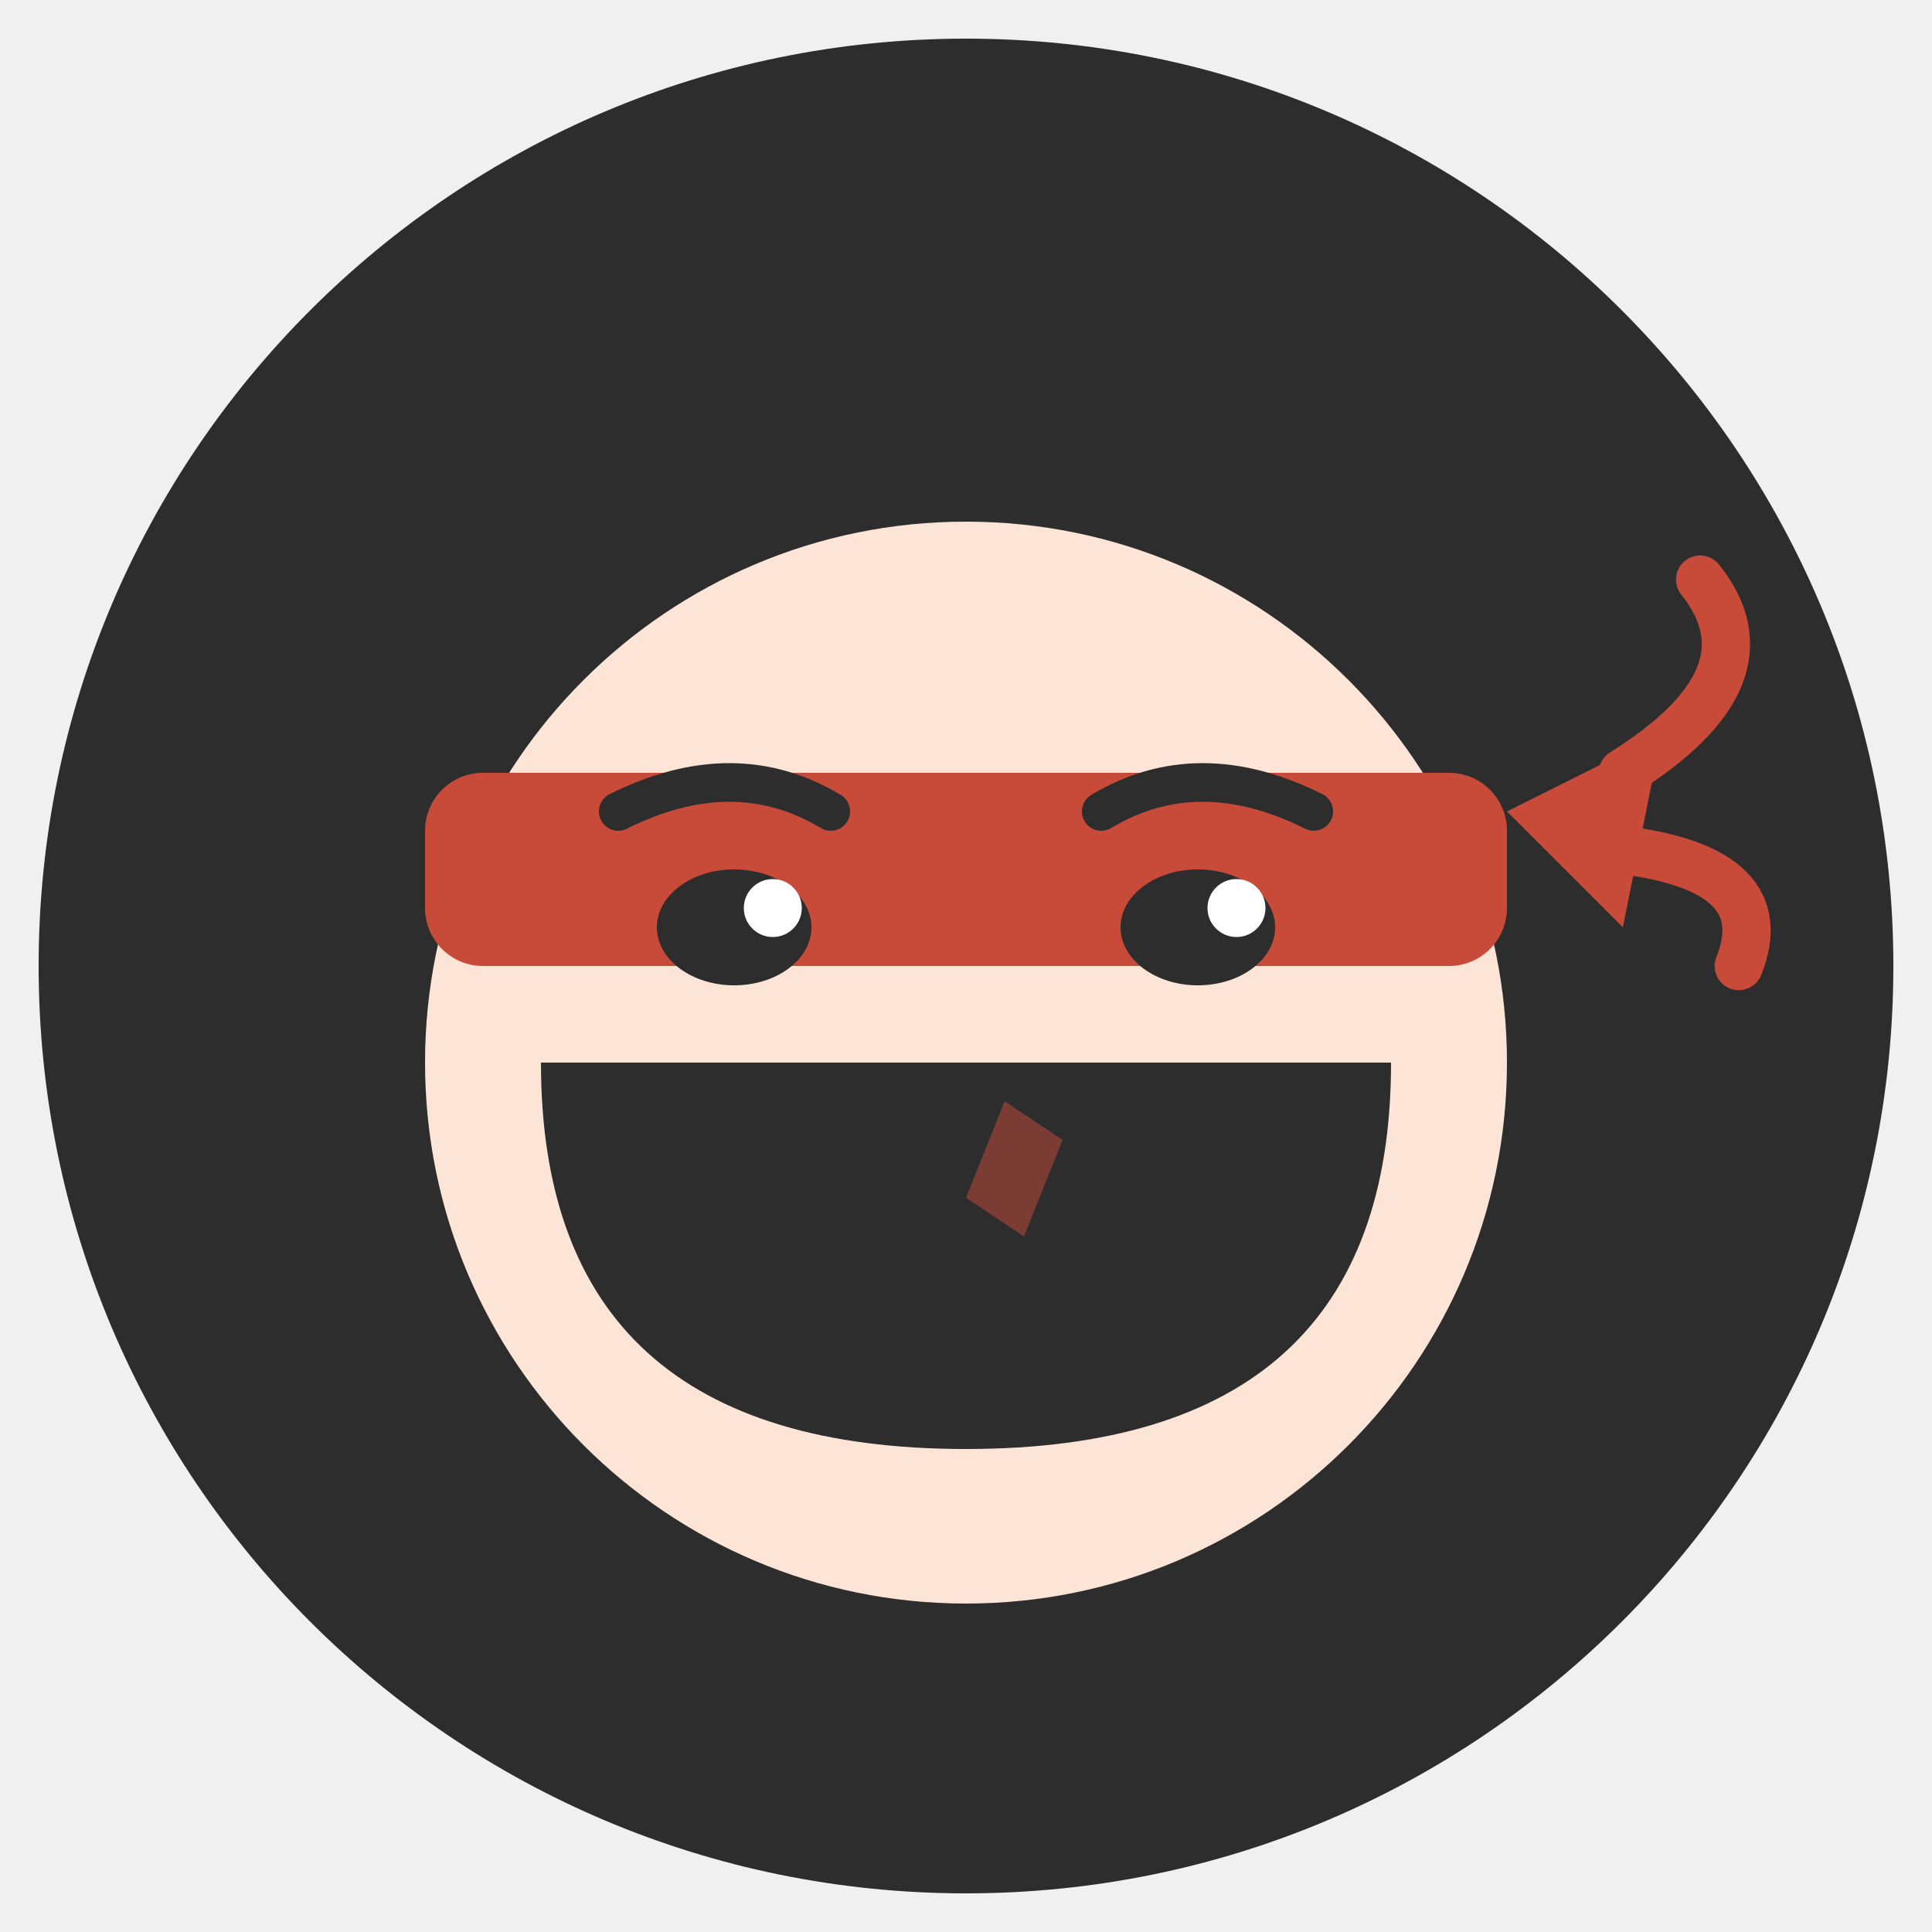
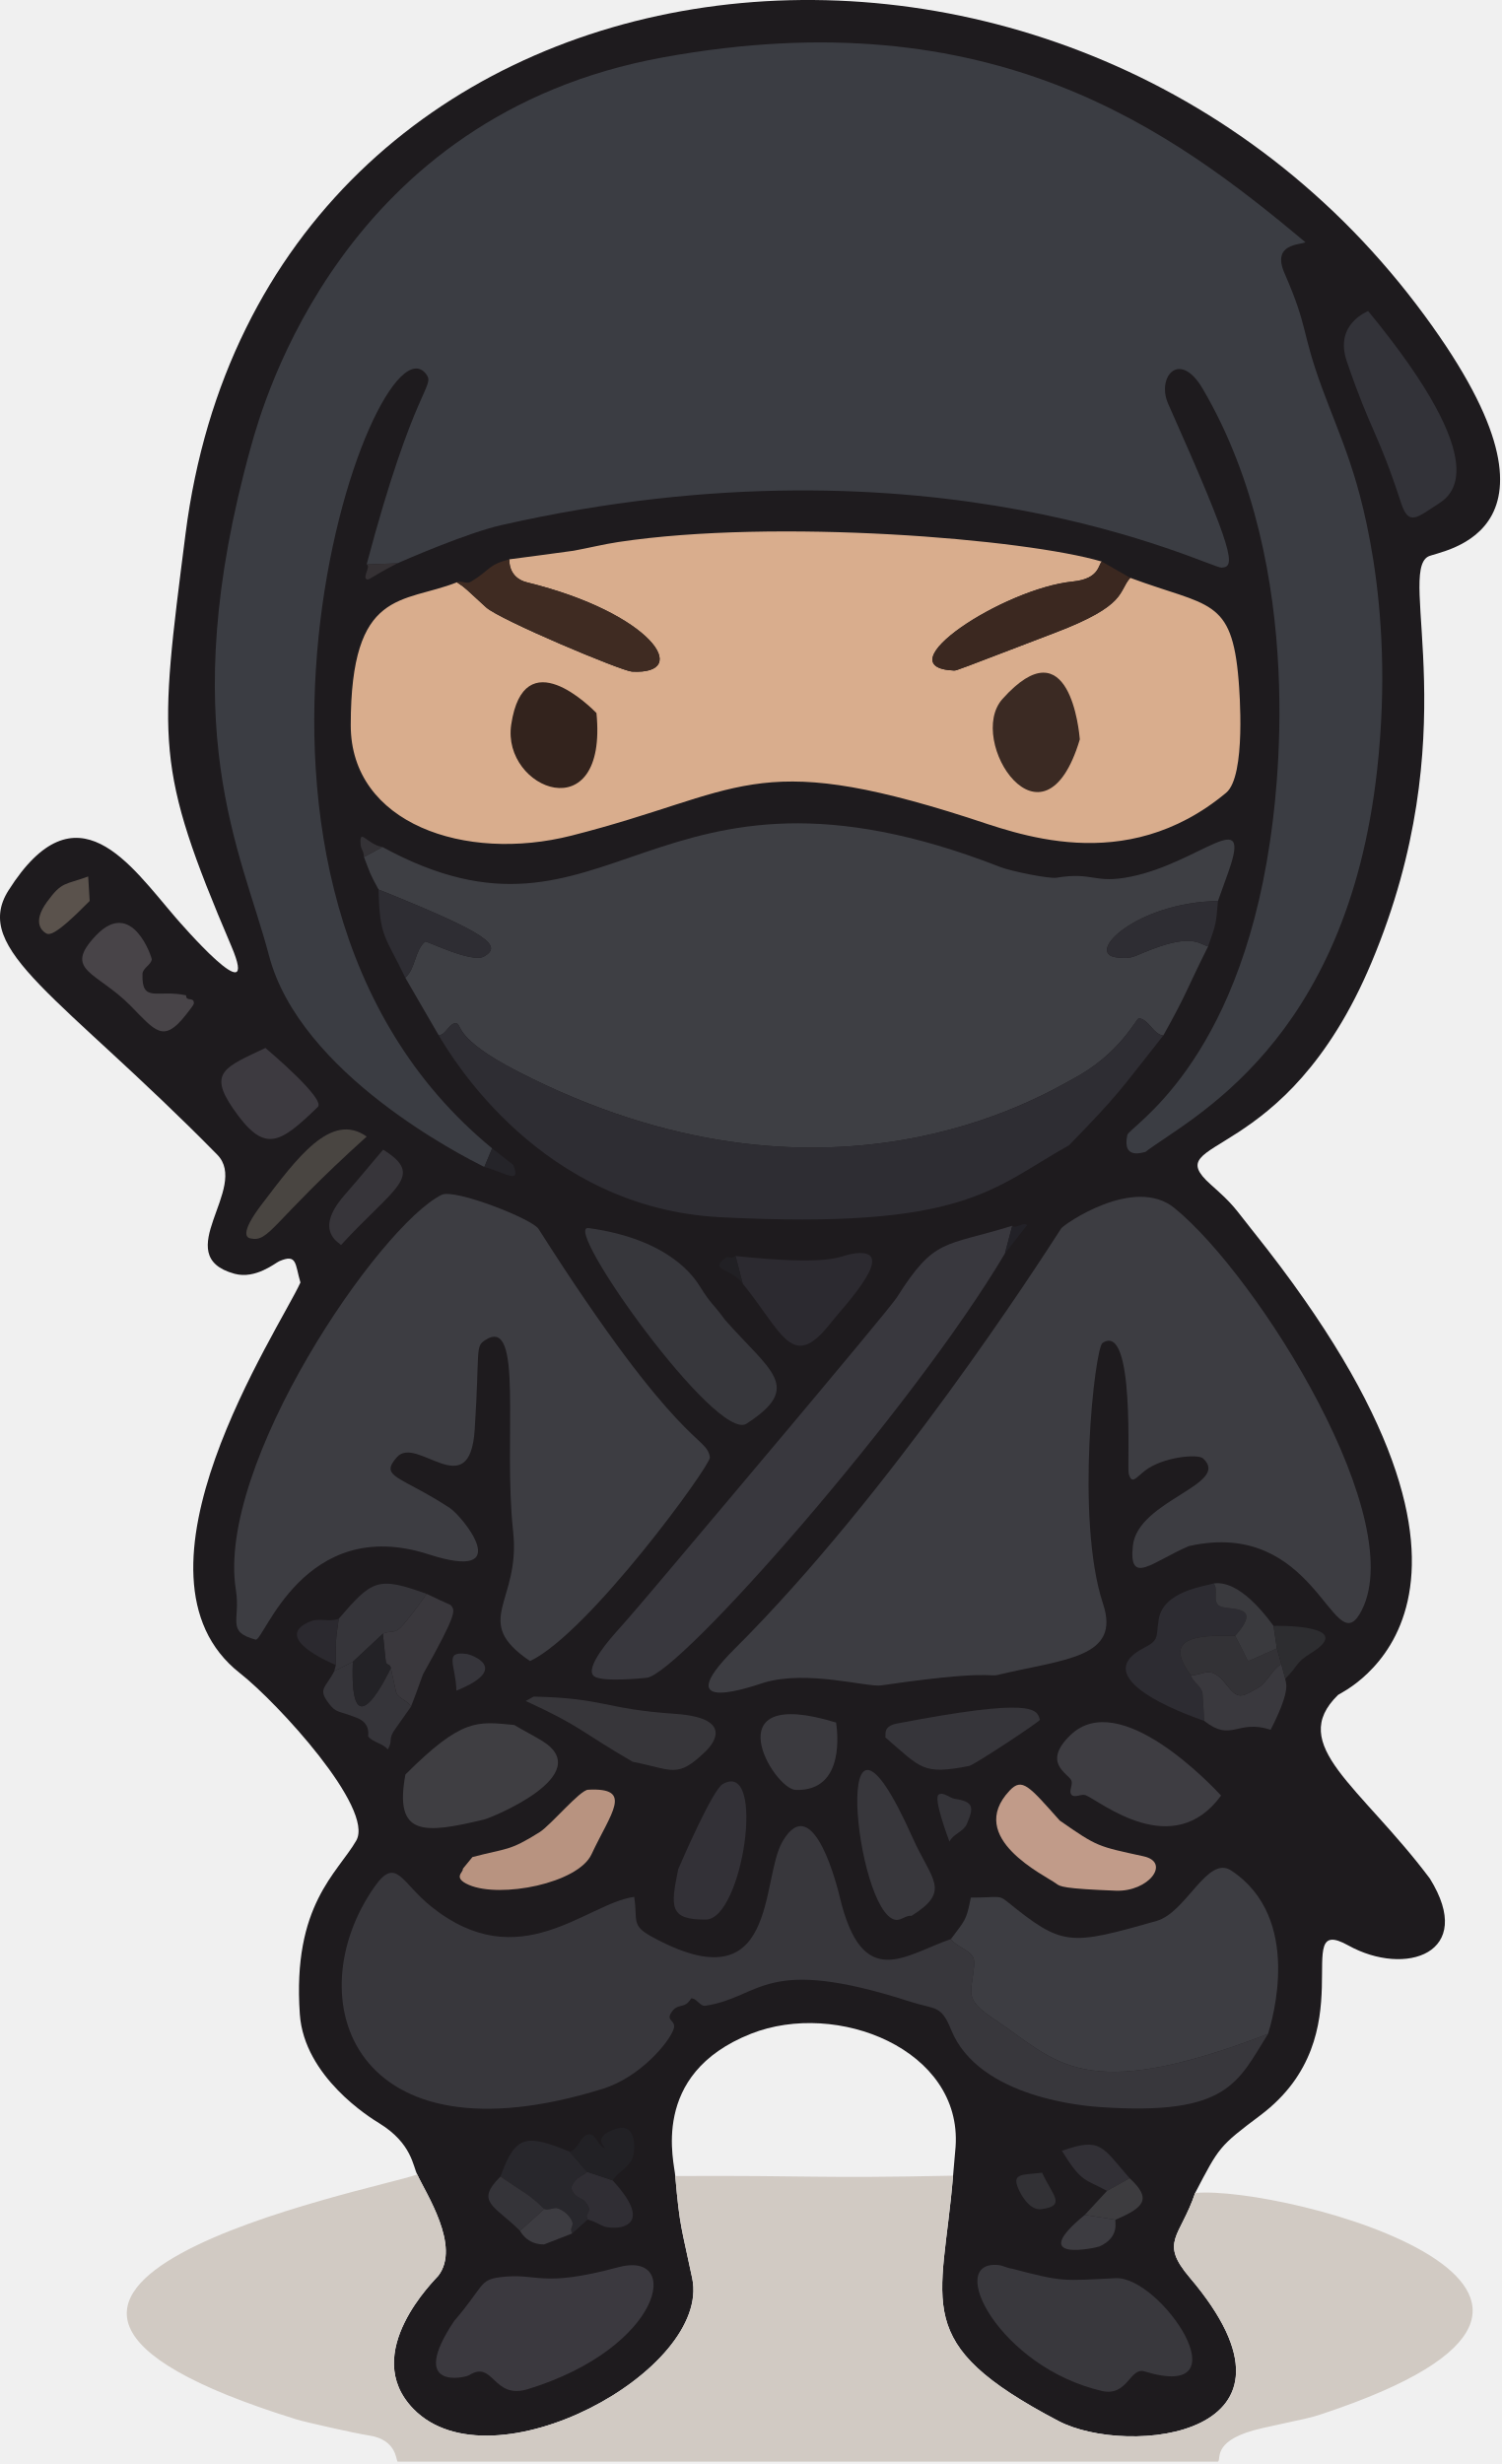
- <svg xmlns="http://www.w3.org/2000/svg" viewBox="0 0 100 100">
-   <circle cx="50" cy="50" r="48" fill="#2D2D2D" />
-   <circle cx="50" cy="55" r="28" fill="#FCE4D6" />
-   <rect x="22" y="40" width="56" height="10" rx="3" fill="#C84B3A" />
-   <path d="M78 42 L86 38 L84 48 Z" fill="#C84B3A" />
-   <path d="M84 40 Q92 35 88 30" fill="none" stroke="#C84B3A" stroke-width="2.5" stroke-linecap="round" />
-   <path d="M84 44 Q92 45 90 50" fill="none" stroke="#C84B3A" stroke-width="2.5" stroke-linecap="round" />
-   <path d="M28 55 Q28 75 50 75 Q72 75 72 55 Z" fill="#2D2D2D" />
-   <ellipse cx="38" cy="48" rx="4" ry="3" fill="#2D2D2D" />
-   <ellipse cx="62" cy="48" rx="4" ry="3" fill="#2D2D2D" />
-   <circle cx="40" cy="47" r="1.5" fill="white" />
-   <circle cx="64" cy="47" r="1.5" fill="white" />
-   <path d="M32 42 Q38 39 43 42" fill="none" stroke="#2D2D2D" stroke-width="2" stroke-linecap="round" />
-   <path d="M57 42 Q62 39 68 42" fill="none" stroke="#2D2D2D" stroke-width="2" stroke-linecap="round" />
-   <polygon points="50,62 52,57 55,59 53,64" fill="#C84B3A" opacity="0.5" />
+ <svg xmlns="http://www.w3.org/2000/svg" width="100%" height="100%" viewBox="0 0 170 279" version="1.1" xml:space="preserve" style="fill-rule:evenodd;clip-rule:evenodd;stroke-linejoin:round;stroke-miterlimit:2;">
+   <g>
+     <path d="M34.019,145.215c-0.622,-2.101 -0.355,-3.288 -2.401,-2.404c-0.437,0.189 -2.681,2.066 -5.056,1.419c-7.508,-2.047 1.75,-9.717 -1.968,-13.493c-17.687,-17.967 -27.892,-23.183 -23.629,-29.919c7.698,-12.161 13.798,-2.858 18.951,3.11c0.368,0.426 9.715,11.251 6.275,3.19c-8.663,-20.301 -8.191,-23.074 -5.183,-46.667c8.84,-69.332 98.026,-80.476 139.425,-25.902c19.726,26.005 2.587,27.749 1.271,28.476c-3.498,1.932 4.417,20.214 -6.399,45.953c-9.815,23.358 -24.447,19.592 -18.196,25.158c2.738,2.437 2.557,2.496 4.896,5.424c33.364,41.764 9.835,52.04 9.512,52.354c-5.835,5.683 2.502,10.275 10.394,20.799c5.271,8.466 -2.759,11.17 -9.249,7.564c-6.822,-3.792 2.176,10.102 -9.93,19.228c-4.707,3.548 -4.663,3.562 -7.4,8.808c-1.701,5.046 -4.086,5.489 -0.61,9.581c15.327,18.046 -7.059,20.338 -14.867,16.238c-16.926,-8.889 -13.157,-12.992 -11.935,-27.777c0.075,-1.095 0.211,-2.185 0.286,-3.28c0.759,-11.007 -13.429,-16.644 -23.173,-12.792c-11.6,4.586 -8.633,14.726 -8.571,16.111c0.516,5.897 0.706,5.758 1.921,11.573c2.176,10.419 -22.634,23.936 -31.561,14.807c-6.184,-6.324 2.523,-14.718 2.803,-15.079c2.593,-3.345 -1.426,-9.365 -2.375,-11.477c-0.49,-0.903 -0.593,-3.51 -4.29,-5.79c-1.042,-0.642 -8.511,-5.25 -9.009,-12.362c-0.866,-12.382 4.298,-16 6.392,-19.66c2.076,-3.629 -8.91,-15.61 -13.172,-18.95c-14.213,-11.14 4.473,-38.963 6.849,-44.239Z" style="fill:#1e1b1e;" />
+     <path d="M147.82,27.427c-0.609,0.325 -3.85,0.127 -2.364,3.524c2.748,6.282 1.85,6.459 4.245,12.977c1.024,2.785 2.183,5.522 3.127,8.336c0.89,2.653 5.236,15.611 3.12,34.834c-3.43,31.163 -21.331,39.564 -26.265,43.345c-0.058,-0.055 -2.671,1.049 -2.03,-1.925c0.205,-0.954 12.442,-7.806 16.164,-33.299c0.598,-4.098 4.467,-30.591 -7.63,-51.202c-2.634,-4.489 -5.248,-1.302 -3.91,1.7c7.681,17.236 7.606,18.48 6.046,18.558c-1.392,0.07 -32.573,-15.932 -81.57,-4.811c-3.887,0.882 -10.837,3.918 -11.755,4.319c-1.16,0.043 -2.321,0.085 -3.481,0.128c5.383,-20.289 7.834,-20.128 6.731,-21.56c-5.929,-7.696 -29.027,57.754 7.481,87.677l-0.887,2.111c-2.44,-1.232 -20.853,-10.523 -24.382,-23.939c-3.106,-11.807 -10.88,-25.818 -2.049,-57.608c1.375,-4.949 10.417,-37.498 46.674,-44.098c37.444,-6.816 57.692,8.374 72.735,20.932Z" style="fill:#3b3d43;" />
+     <path d="M57.677,63.333c0.583,-0.076 6.897,-0.904 7.281,-0.974c1.691,-0.309 3.361,-0.731 5.061,-0.987c17.866,-2.696 46.106,-0.352 54.752,2.221c-0.414,0.285 -0.223,1.943 -3.272,2.25c-7.909,0.798 -21.459,9.732 -13.491,10.081c0.351,0.015 0.256,-0.011 11.434,-4.269c8.255,-3.145 7.132,-4.63 8.541,-6.226c8.902,3.311 11.511,2.208 12.273,11.624c0.083,1.02 0.874,10.804 -1.411,12.709c-11.54,9.623 -23.937,4.514 -29.283,2.801c-24.348,-7.804 -25.548,-2.844 -44.843,2.054c-12.068,3.063 -25.002,-1.373 -25.002,-12.498c-0,-15.589 5.897,-13.755 12.022,-16.185c1.047,0.682 0.911,0.673 3.304,2.839c1.584,1.434 15.348,7.208 16.511,7.274c6.875,0.391 2.278,-6.63 -11.877,-10.106c-2.196,-0.539 -1.995,-2.598 -2.002,-2.607Z" style="fill:#d9ad8d;" />
+     <path d="M137.931,278.731l-92.914,0c-0.185,-0.17 -0.099,-2.49 -3.218,-2.96c-1.561,-0.235 -7.201,-1.503 -8.213,-1.816c-48.267,-14.962 8.968,-26.021 13.663,-27.739c0.949,2.111 4.968,8.132 2.375,11.477c-0.279,0.36 -8.987,8.755 -2.803,15.079c8.927,9.129 33.737,-4.388 31.561,-14.807c-1.214,-5.814 -1.405,-5.676 -1.921,-11.573c15.797,-0.078 15.686,0.287 31.458,-0.038c-1.222,14.784 -4.991,18.888 11.935,27.777c7.808,4.101 30.194,1.808 14.867,-16.238c-3.476,-4.092 -1.091,-4.535 0.61,-9.581c10.162,-0.91 55.73,11.307 14.363,25.027c-1.516,0.503 -1.395,0.403 -6.696,1.585c-5.785,1.29 -4.683,3.421 -5.068,3.808Z" style="fill:#d1cac3;" />
+     <path d="M43.304,95.907c25.926,14.117 30.102,-13.299 69.984,2.273c1.22,0.476 5.507,1.34 6.337,1.204c4.248,-0.697 4.227,0.739 8.443,-0.124c7.788,-1.594 13.716,-8.177 11.073,-0.662c-0.096,0.274 -0.091,0.254 -1.226,3.423c-9.197,0.162 -15.118,5.926 -11.484,6.389c2.016,0.256 1.846,-0.202 4.875,-1.235c3.993,-1.361 4.737,-0.131 5.5,-0.025c-2.556,5.114 -2.306,5.129 -5.073,10.091c-1.126,-0.071 -1.649,-1.866 -2.775,-1.937c-0.29,-0.018 -2.118,4.026 -7.483,6.867c-3.2,1.695 -27.942,17.122 -62.853,-0.857c-7.347,-3.783 -6.266,-5.351 -6.967,-5.446c-0.792,-0.107 -1.203,1.437 -1.996,1.331c-1.16,-2.002 -3.467,-5.979 -3.769,-6.499c1.177,-1.011 1.063,-3.068 2.24,-4.079c0.153,-0.131 5.3,2.474 6.673,1.686c2.129,-1.221 0.58,-2.566 -11.934,-7.586c-1.044,-1.892 -0.923,-1.789 -1.657,-3.684l2.093,-1.13Z" style="fill:#3e3f44;" />
+     <path d="M134.615,175.067c-4.145,1.781 -6.815,4.536 -6.337,-0.029c0.541,-5.175 11.17,-6.953 7.952,-9.899c-0.599,-0.548 -4.59,-0.165 -6.59,1.394c-1.043,0.814 -1.481,1.607 -1.833,0.322c-0.203,-0.74 0.774,-17.274 -2.965,-14.788c-0.86,0.572 -3.114,19.943 0.064,29.545c2.03,6.131 -4.38,6.237 -11.932,8.039c-1.03,0.246 -1.105,-0.574 -13.18,1.187c-1.586,0.231 -8.324,-1.758 -13.223,-0.33c-0.966,0.282 -11.282,4.061 -3.36,-3.834c17.614,-17.552 34.348,-43.532 36.958,-47.584c0.284,-0.441 8.254,-6.017 12.818,-2.306c9.435,7.673 27.115,35.831 20.95,46.01c-3.039,5.018 -5.018,-10.941 -19.321,-7.729Z" style="fill:#3d3d42;" />
+     <path d="M60.021,188.085c-6.766,-4.578 -1.028,-6.615 -1.917,-14.692c-1.154,-10.484 1.262,-24.563 -3.179,-21.642c-1.143,0.752 -0.588,1.05 -1.172,10.114c-0.554,8.613 -6.56,0.588 -8.806,3.128c-2.042,2.308 0.357,2.07 5.988,5.759c1.402,0.919 7.62,8.481 -2.389,5.249c-14.146,-4.567 -18.663,9.911 -19.606,9.655c-3.371,-0.916 -1.678,-2.197 -2.23,-5.627c-2.275,-14.154 16.204,-41.207 23.297,-44.738c1.46,-0.727 10.247,2.722 10.964,3.849c16.076,25.259 19.044,23.32 19.415,25.881c0.124,0.855 -13.685,19.885 -20.366,23.063Z" style="fill:#3d3d42;" />
+     <path d="M71.812,214.783c0.422,2.675 -0.387,3.205 1.967,4.497c14.401,7.905 12.291,-6.397 14.824,-10.756c3.537,-6.086 6.325,5.593 6.493,6.297c2.57,10.765 7.363,6.535 12.582,4.739c0.606,0.841 1.83,1.093 2.435,1.934c0.319,0.443 0.187,1.089 0.133,1.632c-0.26,2.596 -1.068,3.254 2.321,5.496c7.134,4.719 9.808,9.823 31.02,1.675c-3.418,5.456 -4.499,9.284 -18.952,8.293c-1.522,-0.104 -13.774,-0.944 -16.938,-8.764c-1.151,-2.844 -1.745,-2.245 -4.64,-3.179c-16.649,-5.372 -16.742,-0.495 -23.201,0.467c-0.594,0.088 -1.006,-0.915 -1.6,-0.827c-0.756,1.318 -1.545,0.374 -2.312,1.71c-0.485,0.845 0.636,0.791 0.343,1.724c-0.459,1.462 -3.753,5.462 -8.014,6.789c-28.425,8.853 -34.679,-10.243 -25.892,-22.83c2.481,-3.555 3.029,-0.551 6.434,2.188c10.016,8.056 17.548,-0.335 22.996,-1.085Z" style="fill:#38373c;" />
+     <path d="M49.658,117.2c0.792,0.107 1.203,-1.437 1.996,-1.331c0.701,0.094 -0.38,1.662 6.967,5.446c34.911,17.978 59.653,2.551 62.853,0.857c5.365,-2.842 7.192,-6.885 7.483,-6.867c1.126,0.071 1.649,1.866 2.775,1.937c-5.1,6.436 -4.882,6.481 -10.682,12.437c-8.667,4.824 -11.615,9.577 -39.494,8.146c-20.242,-1.038 -30.344,-18.013 -31.898,-20.624Z" style="fill:#2e2d33;" />
+     <path d="M109.934,214.864c3.139,0.005 3.145,-0.324 4.079,0.43c6.303,5.092 6.99,5.054 16.961,2.211c3.372,-0.962 5.742,-7.487 8.443,-5.703c8.162,5.39 4.611,17.044 4.169,18.495c-21.211,8.148 -23.885,3.045 -31.02,-1.675c-3.389,-2.242 -2.581,-2.9 -2.321,-5.496c0.054,-0.543 0.186,-1.189 -0.133,-1.632c-0.606,-0.841 -1.83,-1.093 -2.435,-1.934c1.585,-2.141 1.744,-2.038 2.256,-4.696Z" style="fill:#3d3d42;" />
+     <path d="M114.622,138.791c-0.276,1.045 -0.551,2.091 -0.827,3.136c-10.378,17.532 -36.86,47.666 -40.57,48.049c-0.473,0.049 -5.014,0.516 -5.945,-0.166c-1.232,-0.903 2.152,-4.636 2.449,-4.964c1.393,-1.537 4.207,-4.867 4.568,-5.295c2.194,-2.597 26.295,-31.119 27.243,-32.62c4.314,-6.836 5.329,-5.726 13.082,-8.14Z" style="fill:#39383e;" />
+     <path d="M51.427,262.806c3.366,-3.906 2.823,-4.654 5.179,-4.955c4.352,-0.557 4.462,1.278 13.409,-1.132c7.272,-1.959 5.028,9.107 -10.23,13.801c-4.012,1.234 -3.845,-3.351 -6.687,-1.566c-0.432,0.271 -6.961,1.776 -1.671,-6.147Z" style="fill:#3b393f;" />
+     <path d="M114.611,256.886c5.796,1.531 5.732,1.366 11.706,1.072c5.105,-0.251 14.803,14.08 3.279,10.56c-1.663,-0.508 -1.906,2.887 -4.83,2.209c-11.602,-2.689 -17.781,-14.831 -11.73,-14.254c0.54,0.052 1.035,0.361 1.575,0.413Z" style="fill:#39383d;" />
+     <path d="M82.132,149.492c5.115,5.783 8.846,7.551 2.396,11.714c-3.386,2.186 -21.017,-22.583 -17.894,-22.153c9.288,1.277 12.046,5.69 12.652,6.66c1.285,2.055 1.435,1.85 2.846,3.779Z" style="fill:#37373c;" />
+     <path d="M58.232,195.321c1.02,0.616 2.086,1.153 3.106,1.769c6.366,3.845 -5.738,8.743 -6.455,8.916c-6.897,1.665 -10.282,1.966 -8.977,-5.078c6.43,-6.403 8.084,-6.013 12.326,-5.607Z" style="fill:#3f3e42;" />
+     <path d="M154.92,35.218c14.523,17.666 9.41,20.909 7.838,21.906c-2.305,1.462 -3.24,2.485 -4.103,-0.161c-2.691,-8.242 -3.361,-7.887 -6.146,-16.028c-1.463,-4.275 2.374,-5.663 2.411,-5.718Z" style="fill:#333339;" />
+     <path d="M138.269,203.311c-5.452,7.475 -13.626,0.676 -15.32,-0.031c-0.494,-0.206 -1.233,0.34 -1.606,-0.044c-0.382,-0.392 0.19,-1.142 -0.034,-1.642c-0.354,-0.789 -3.357,-1.981 -0.1,-5.126c5.595,-5.403 16.055,5.769 17.059,6.843Z" style="fill:#3e3d42;" />
+     <path d="M57.677,63.333c0.007,0.009 -0.194,2.067 2.002,2.607c14.155,3.477 18.751,10.498 11.877,10.106c-1.163,-0.066 -14.927,-5.84 -16.511,-7.274c-2.393,-2.166 -2.257,-2.157 -3.304,-2.839c0.436,-0.255 1.079,0.228 1.515,-0.028c2.284,-1.339 1.915,-1.927 4.421,-2.572Z" style="fill:#3f2b22;" />
+     <path d="M124.772,63.592l3.212,1.836c-1.409,1.596 -0.286,3.082 -8.541,6.226c-11.178,4.258 -11.083,4.284 -11.434,4.269c-7.968,-0.349 5.582,-9.283 13.491,-10.081c3.048,-0.308 2.857,-1.966 3.272,-2.25Z" style="fill:#3b2820;" />
+     <path d="M119.998,206.14c4.304,3.005 4.303,2.912 9.493,4.051c3.114,0.684 0.591,4.036 -3.148,3.893c-5.977,-0.228 -6.308,-0.475 -6.742,-0.801c-1.234,-0.925 -10.34,-5.164 -5.276,-10.535c1.427,-1.513 2.2,-0.498 5.673,3.392Z" style="fill:#c19b89;" />
+     <path d="M83.29,142.219c10.984,1.147 11.631,0.022 13.174,-0.242c5.776,-0.989 -1.003,6.035 -2.36,7.779c-4.401,5.654 -5.447,1.212 -10.005,-4.419c-0.269,-1.039 -0.539,-2.079 -0.808,-3.118Z" style="fill:#2c2a30;" />
+     <path d="M122.273,83.715c-4.094,13.741 -12.962,0.116 -8.752,-4.578c7.603,-8.476 8.683,3.791 8.752,4.578Z" style="fill:#3b2a23;" />
+     <path d="M67.539,80.736c1.316,13.409 -10.749,8.665 -9.652,1.32c1.441,-9.645 9.104,-1.874 9.652,-1.32Z" style="fill:#33231d;" />
+     <path d="M53.495,210.278c3.999,-1.054 4.112,-0.634 7.597,-2.814c1.279,-0.8 4.561,-4.764 5.498,-4.812c5.225,-0.272 2.573,2.627 0.389,7.315c-1.534,3.292 -10.304,4.999 -13.872,3.467c-1.938,-0.832 -0.568,-1.467 -0.705,-1.823c0.364,-0.445 0.729,-0.889 1.093,-1.334Z" style="fill:#b89380;" />
+     <path d="M137.433,179.296c0.528,0.623 -0.064,1.783 0.464,2.405c0.734,0.866 5.463,-0.376 1.965,3.522c-4.996,-0.13 -8.012,0.421 -5.016,4.465c0.193,0.746 1.097,1.171 1.29,1.917c0.065,0.253 0.017,0.241 0.227,3.255c-0.11,-0.067 -14.063,-4.576 -6.782,-8.295c1.749,-0.893 1.293,-1.236 1.631,-3.239c0.538,-3.185 5.252,-3.717 6.221,-4.03Z" style="fill:#2d2c32;" />
+     <path d="M60.425,192.104c8.096,0.183 7.887,1.396 15.995,1.954c7.343,0.505 3.8,3.938 3.485,4.244c-3.255,3.155 -3.727,2.062 -8.255,1.189c-6.063,-3.504 -5.694,-3.936 -12.117,-6.888l0.893,-0.499Z" style="fill:#37363a;" />
+     <path d="M103.213,216.935c-0.611,-0.099 -1.191,0.549 -1.803,0.45c-4.581,-0.742 -7.606,-30.646 1.929,-9.299c2.163,4.842 4.414,5.997 -0.126,8.849Z" style="fill:#38373c;" />
+     <path d="M76.796,211.656c0.345,-0.799 3.882,-8.983 5.036,-9.641c4.965,-2.833 2.278,15.3 -1.903,15.341c-4.22,0.041 -3.981,-1.5 -3.132,-5.7Z" style="fill:#333137;" />
+     <path d="M100.235,196.712c0.147,-0.174 -0.377,-1.226 1.314,-1.55c15.392,-2.955 15.878,-1.683 16.197,-0.427c0.046,0.181 -7.452,5.119 -8.001,5.225c-5.281,1.023 -5.383,0.298 -9.51,-3.248Z" style="fill:#36353a;" />
+     <path d="M30.053,118.66c0.545,0.462 6.84,5.801 5.933,6.683c-4.409,4.285 -6.075,5.275 -9.586,0.192c-2.858,-4.137 -0.889,-4.711 3.653,-6.875Z" style="fill:#3d3a40;" />
+     <path d="M21.074,112.701c-0.02,0.771 0.894,0.125 0.874,0.886c-0.003,0.132 -0.005,0.185 -0.932,1.362c-2.522,3.2 -3.413,1.793 -6.216,-1.051c-3.85,-3.907 -7.735,-3.976 -3.932,-7.974c4.1,-4.311 6.352,2.522 6.318,2.72c-0.109,0.638 -1.031,0.985 -1.051,1.632c-0.104,3.369 1.686,1.719 4.939,2.425Z" style="fill:#484448;" />
+     <path d="M94.674,195.046c0.105,0.704 1.169,7.817 -4.579,7.628c-2.512,-0.082 -9.525,-11.952 4.579,-7.628Z" style="fill:#3b3a3f;" />
+     <path d="M42.869,100.721c12.514,5.021 14.063,6.365 11.934,7.586c-1.373,0.788 -6.52,-1.817 -6.673,-1.686c-1.177,1.011 -1.063,3.068 -2.24,4.079c-2.299,-4.793 -2.911,-4.575 -3.021,-9.979Z" style="fill:#2e2d33;" />
+     <path d="M64.471,243.613c0.668,0.766 1.336,1.531 2.005,2.297c-0.341,0.408 -0.941,0.541 -1.283,0.949c-0.253,0.302 -0.601,0.744 -0.432,1.099c0.589,1.238 1.173,0.601 1.82,1.817c0.423,0.795 -0.43,0.797 -0.033,1.542l-1.758,1.582c-0.399,-0.726 0.332,-0.772 -0.088,-1.538c-0.075,-0.136 -0.49,-0.891 -1.461,-1.281c-0.498,-0.2 -1.11,0.249 -1.608,0.049c-1.863,-1.784 -1.931,-1.595 -4.967,-3.674c1.753,-4.876 3.016,-4.737 7.805,-2.841Z" style="fill:#28272c;" />
+     <path d="M48.302,180.468c-1.363,2.014 -2.43,3.248 -2.661,3.515c-1.006,1.164 -1.244,0.545 -2.284,1.001l-3.403,3.181l-2.101,1.052l0.173,-0.683c-0.006,-2.722 -0.051,-2.617 0.328,-5.238c3.804,-4.423 4.401,-4.813 9.947,-2.829Z" style="fill:#36353a;" />
+     <path d="M41.524,128.693c-10.887,9.812 -10.995,12.012 -13.191,11.529c-0.32,-0.07 -1.282,-0.468 1.322,-3.878c3.959,-5.185 7.811,-10.523 11.869,-7.651Z" style="fill:#494541;" />
+     <path d="M145.089,188.429l0.446,1.662c-0.05,0.363 0.867,0.847 -1.653,5.771c-3.804,-1.232 -4.408,1.458 -7.518,-1.002c-0.21,-3.014 -0.162,-3.002 -0.227,-3.255c-0.193,-0.746 -1.097,-1.171 -1.29,-1.917c1.571,0.031 2.165,-1.314 4.051,1.101c1.314,1.682 1.679,1.393 3.562,0.311c1.083,-0.623 1.546,-2.049 2.629,-2.672Z" style="fill:#3a393e;" />
+     <path d="M48.302,180.468c2.607,1.268 2.668,1.167 2.815,1.37c0.396,0.544 0.64,0.88 -3.228,7.759c-1.226,3.445 -1.266,3.355 -1.353,3.655c-0.301,-0.686 -1.338,-0.851 -1.639,-1.537c-0.094,-0.214 -0.048,-0.211 -0.645,-2.843c-0.092,-0.54 -0.478,-0.222 -0.569,-0.757c-0.042,-0.248 -0.024,-0.232 -0.326,-3.13c1.04,-0.456 1.278,0.162 2.284,-1.001c0.231,-0.267 1.298,-1.5 2.661,-3.515Z" style="fill:#3a383d;" />
+     <path d="M137.915,102.02c-0.228,2.644 -0.192,2.522 -1.11,5.129c-0.763,-0.106 -1.507,-1.336 -5.5,0.025c-3.03,1.033 -2.859,1.491 -4.875,1.235c-3.634,-0.462 2.287,-6.227 11.484,-6.389Z" style="fill:#2e2d33;" />
+     <path d="M39.954,188.165c-0.417,10.751 4.149,1.021 4.297,0.706c0.597,2.633 0.551,2.63 0.645,2.843c0.301,0.686 1.338,0.851 1.639,1.537c-1.847,2.631 -1.852,2.603 -1.995,2.842c-0.546,0.916 -0.058,1.039 -0.63,1.998c-0.557,-0.695 -1.668,-0.786 -2.225,-1.481c-0.033,-0.041 0.358,-1.447 -1.24,-2.083c-2.226,-0.886 -2.347,-0.503 -3.249,-1.698c-1.243,-1.645 -0.3,-1.703 0.656,-3.612l2.101,-1.052Z" style="fill:#36353a;" />
+     <path d="M139.863,185.224c1.417,2.635 1.291,2.739 1.528,2.842c0,0 2.939,-1.3 3.195,-1.413l0.504,1.776c-1.083,0.623 -1.546,2.049 -2.629,2.672c-1.883,1.082 -2.248,1.371 -3.562,-0.311c-1.887,-2.415 -2.481,-1.07 -4.051,-1.101c-2.996,-4.044 0.02,-4.595 5.016,-4.465Z" style="fill:#333236;" />
+     <path d="M43.384,130.175c4.788,2.986 1.281,4.203 -4.774,10.807c-0.03,-0.201 -3.193,-1.518 0.349,-5.597c2.296,-2.643 2.202,-2.593 4.425,-5.21Z" style="fill:#37353a;" />
+     <path d="M66.476,245.91c0.964,0.324 1.929,0.648 2.893,0.973c4.657,5.059 0.849,5.335 0.42,5.354c-1.788,0.077 -1.6,-0.454 -3.241,-0.919c-0.397,-0.746 0.456,-0.747 0.033,-1.542c-0.647,-1.216 -1.231,-0.579 -1.82,-1.817c-0.169,-0.356 0.179,-0.798 0.432,-1.099c0.341,-0.408 0.941,-0.541 1.283,-0.949Z" style="fill:#302e34;" />
+     <path d="M137.433,179.296c0.66,-0.077 3.01,-0.352 6.773,4.799c0.126,0.853 0.253,1.705 0.379,2.558c-0.256,0.113 -3.195,1.413 -3.195,1.413c-0.237,-0.102 -0.111,-0.207 -1.528,-2.842c3.498,-3.898 -1.231,-2.656 -1.965,-3.522c-0.528,-0.623 0.064,-1.783 -0.464,-2.405Z" style="fill:#3a3a3e;" />
+     <path d="M64.471,243.613c0.978,-0.092 1.24,-1.849 2.217,-1.94c0.8,-0.075 1.045,1.424 1.837,1.561c0.195,0.034 -1.747,-1.181 1.185,-2.17c2.558,-0.863 2.281,2.805 1.77,3.616c-0.542,0.861 -1.569,1.343 -2.112,2.204c-0.964,-0.324 -1.929,-0.648 -2.893,-0.973c-0.668,-0.766 -1.336,-1.531 -2.005,-2.297Z" style="fill:#222125;" />
+     <path d="M120.246,243.538c4.429,-1.574 4.551,-0.462 7.663,3.102c-0.852,0.478 -1.704,0.956 -2.556,1.434c-2.524,-1.38 -2.874,-0.906 -5.108,-4.536Z" style="fill:#323036;" />
+     <path d="M9.986,99.245c0.056,0.924 0.112,1.847 0.168,2.771c-4.156,4.23 -4.658,3.871 -5.062,3.583c-0.227,-0.162 -1.518,-1.083 0.234,-3.483c1.707,-2.338 1.96,-1.881 4.659,-2.872Z" style="fill:#5a524c;" />
+     <path d="M56.666,246.454c3.036,2.08 3.104,1.89 4.967,3.674c-0.916,0.824 -1.831,1.648 -2.747,2.472c-2.87,-2.876 -5.143,-3.241 -2.22,-6.146Z" style="fill:#353439;" />
+     <path d="M43.357,184.984c0.302,2.898 0.284,2.882 0.326,3.13c0.091,0.536 0.477,0.217 0.569,0.757c-0.148,0.315 -4.714,10.045 -4.297,-0.706l3.403,-3.181Z" style="fill:#232226;" />
+     <path d="M127.91,246.641c2.585,2.365 1.603,3.341 -1.596,4.697c-1.16,-0.18 -2.32,-0.36 -3.48,-0.54c0.84,-0.908 1.681,-1.815 2.521,-2.723c0.852,-0.478 1.704,-0.956 2.556,-1.434Z" style="fill:#3d3c3f;" />
+     <path d="M144.206,184.094c0.42,-0.007 9.492,-0.154 4.25,3.085c-1.802,1.113 -1.418,1.413 -2.921,2.912l-0.446,-1.662l-0.504,-1.776c-0.126,-0.853 -0.253,-1.705 -0.379,-2.558Z" style="fill:#2d2d30;" />
+     <path d="M61.633,250.129c0.498,0.2 1.11,-0.249 1.608,-0.049c0.971,0.39 1.386,1.145 1.461,1.281c0.421,0.765 -0.311,0.812 0.088,1.538c-0.254,0.099 -3.181,1.237 -3.181,1.237c-1.983,0.028 -2.687,-1.516 -2.723,-1.536c0.916,-0.824 1.831,-1.648 2.747,-2.472Z" style="fill:#3d3c41;" />
+     <path d="M38.355,183.296c-0.379,2.621 -0.334,2.516 -0.328,5.238c-0.422,-0.176 -7.455,-3.116 -2.848,-4.955c0.987,-0.394 2.189,0.111 3.177,-0.283Z" style="fill:#2b292f;" />
+     <path d="M122.833,250.797c1.16,0.18 2.32,0.36 3.48,0.54c-0.114,0.192 0.543,1.938 -1.794,3.024c-0.286,0.133 -8.452,1.974 -1.686,-3.564Z" style="fill:#3d3c41;" />
+     <path d="M107.513,208.531c-0.155,-0.41 -1.868,-4.953 -1.216,-5.336c0.546,-0.321 1.209,0.395 1.835,0.49c2.102,0.318 2.185,0.933 1.336,2.873c-0.371,0.848 -1.584,1.125 -1.955,1.973Z" style="fill:#353439;" />
+     <path d="M118.005,246.012c1.147,2.552 2.793,3.736 -0.065,4.133c-1.428,0.198 -2.417,-1.861 -2.531,-2.098c-0.982,-2.044 0.335,-1.746 2.596,-2.035Z" style="fill:#323135;" />
+     <path d="M51.68,191.433c-0.064,-2.907 -1.505,-4.542 1.222,-4.144c0.342,0.05 5.082,1.583 -1.222,4.144Z" style="fill:#36353b;" />
+     <path d="M55.729,130.028c0.192,0.151 2.398,1.882 2.398,1.882c0.892,2.299 -0.876,0.861 -3.285,0.23l0.887,-2.111Z" style="fill:#252429;" />
+     <path d="M114.622,138.791c0.364,0.422 1.308,-0.487 1.672,-0.065c0,0 -2.299,2.945 -2.499,3.201c0.276,-1.045 0.551,-2.091 0.827,-3.136Z" style="fill:#222127;" />
+     <path d="M83.29,142.219c0.269,1.039 0.539,2.079 0.808,3.118c-1.307,-1.791 -3.782,-1.434 -2.06,-2.823c0.538,-0.434 0.684,0.163 1.252,-0.295Z" style="fill:#212024;" />
+     <path d="M43.304,95.907l-2.093,1.13c-0.044,-0.87 -0.344,-0.711 -0.388,-1.57c-0.087,-1.714 0.729,0.129 2.481,0.441Z" style="fill:#343236;" />
+     <path d="M41.516,63.911c1.16,-0.043 2.321,-0.085 3.481,-0.128c-3.225,1.678 -3.19,1.938 -3.475,1.808c-0.51,-0.232 0.504,-1.448 -0.006,-1.68Z" style="fill:#353134;" />
+   </g>
</svg>
